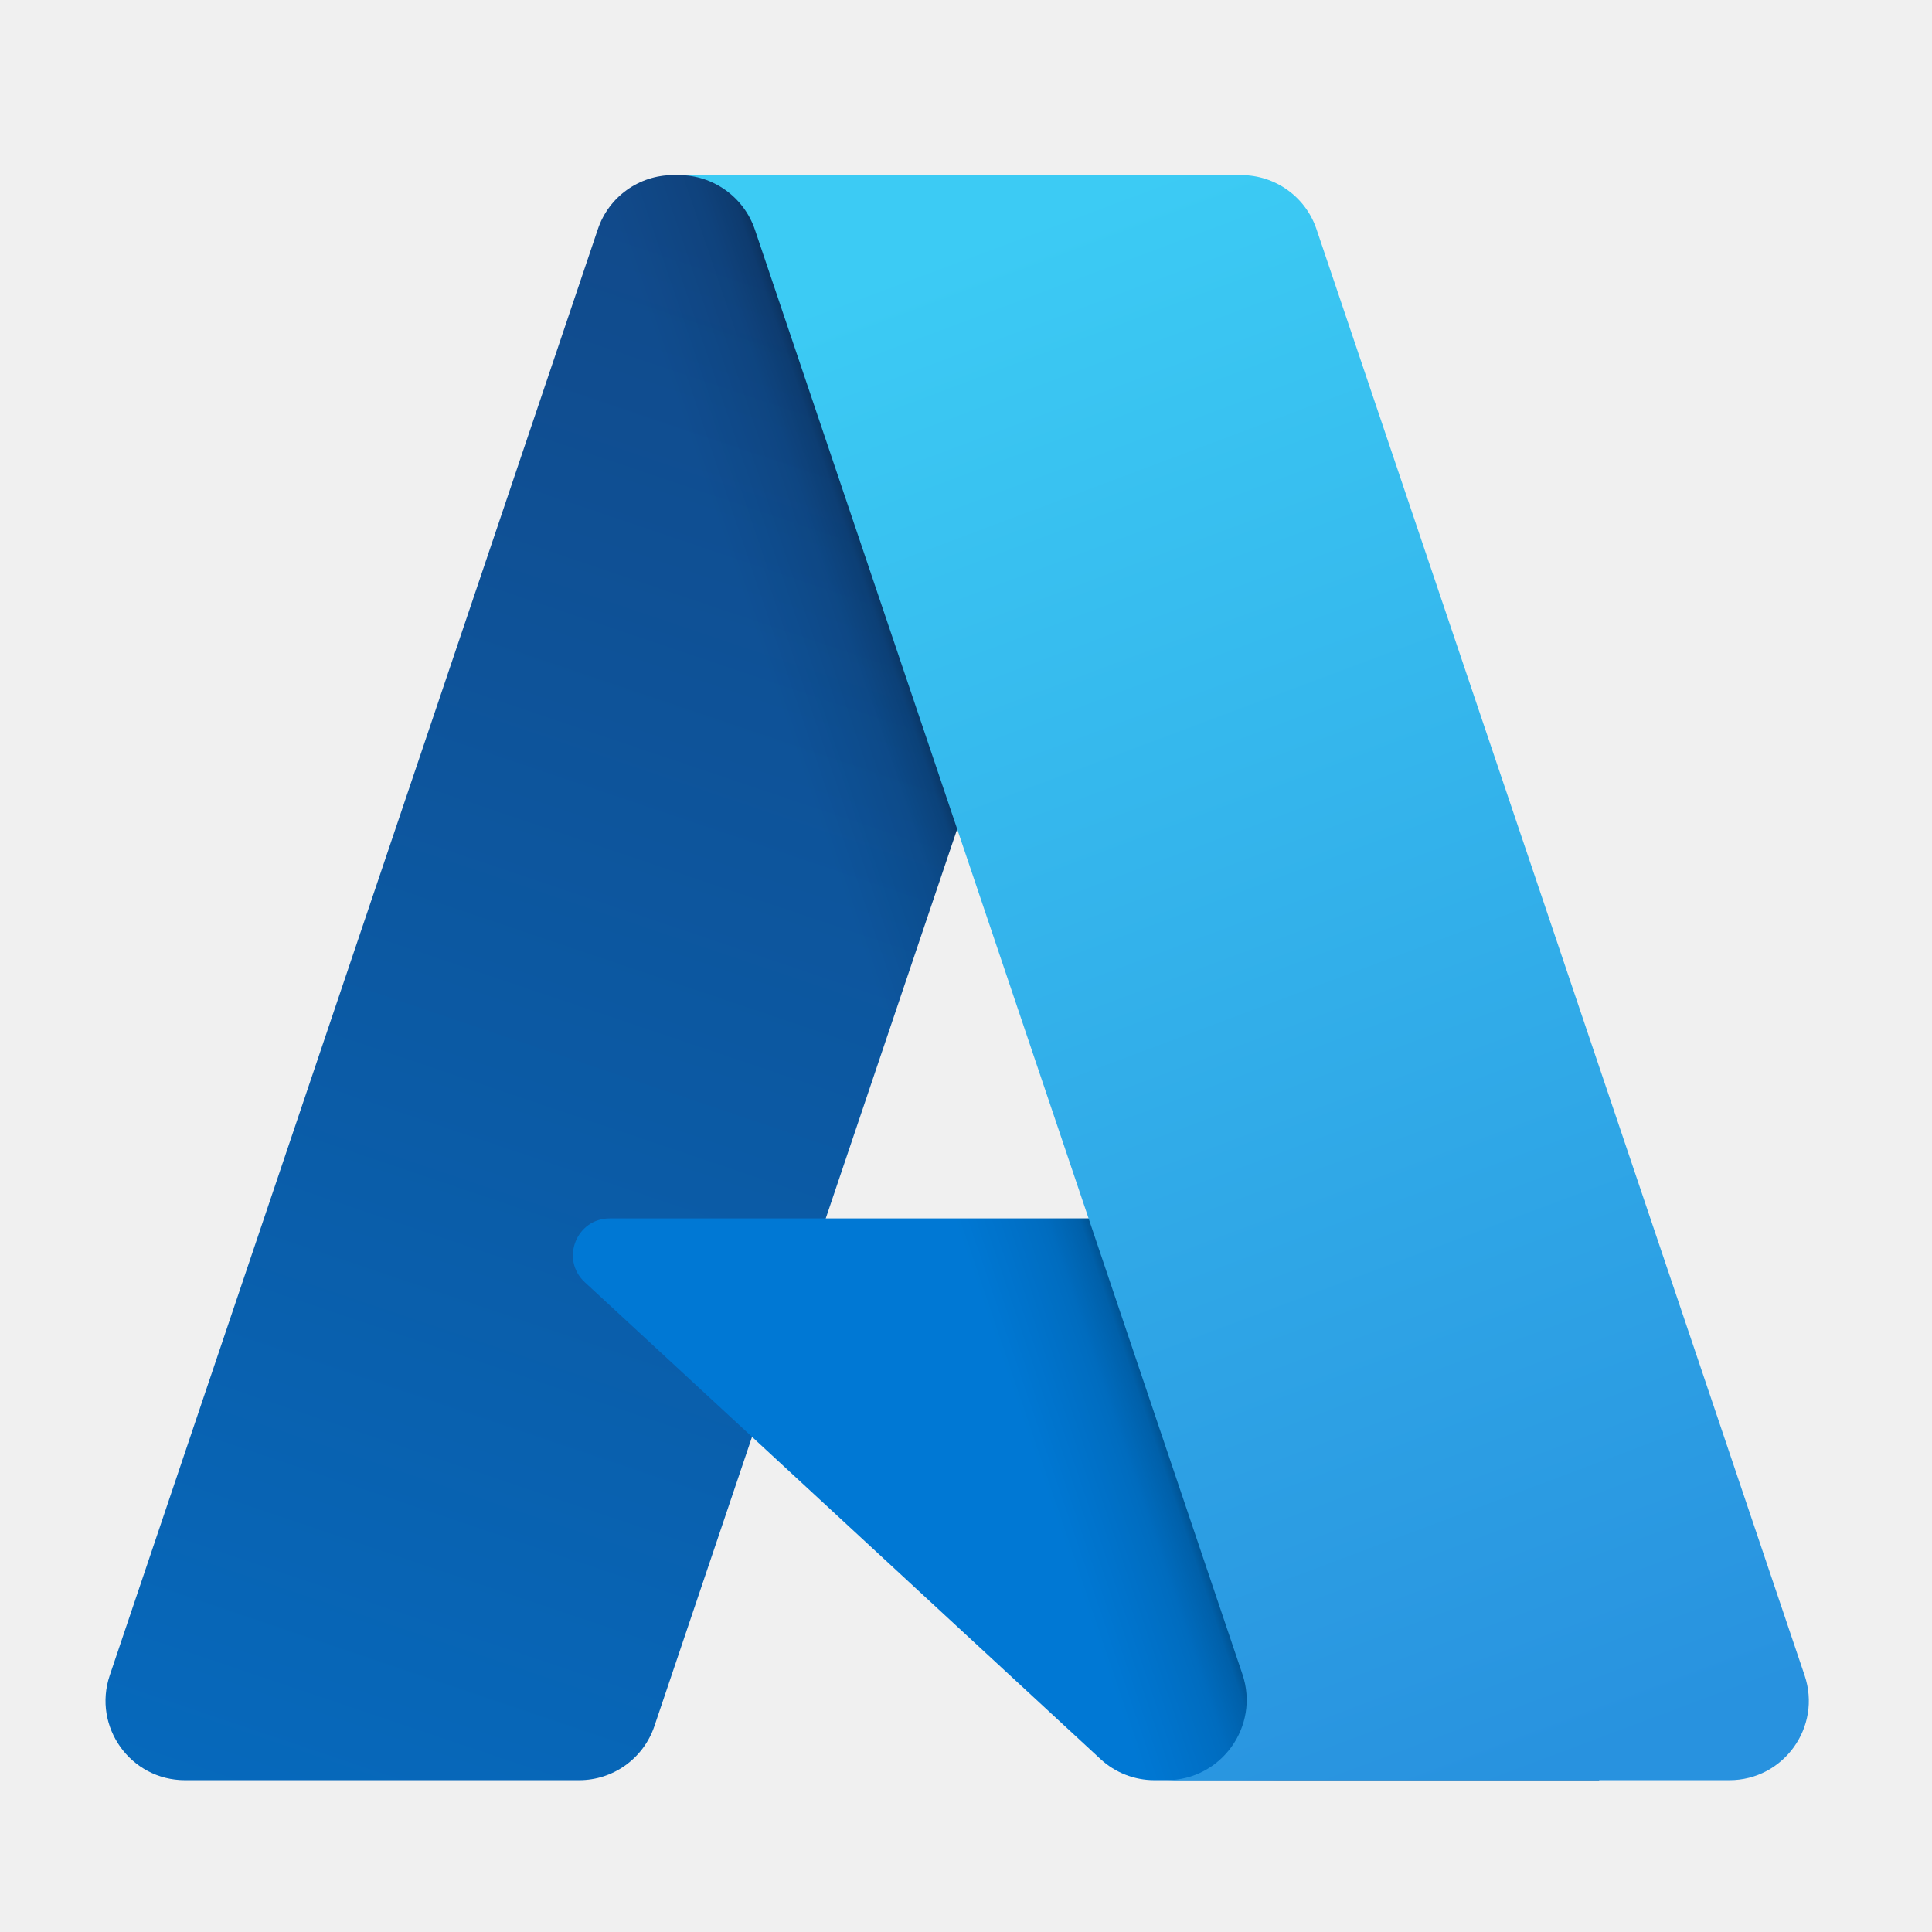
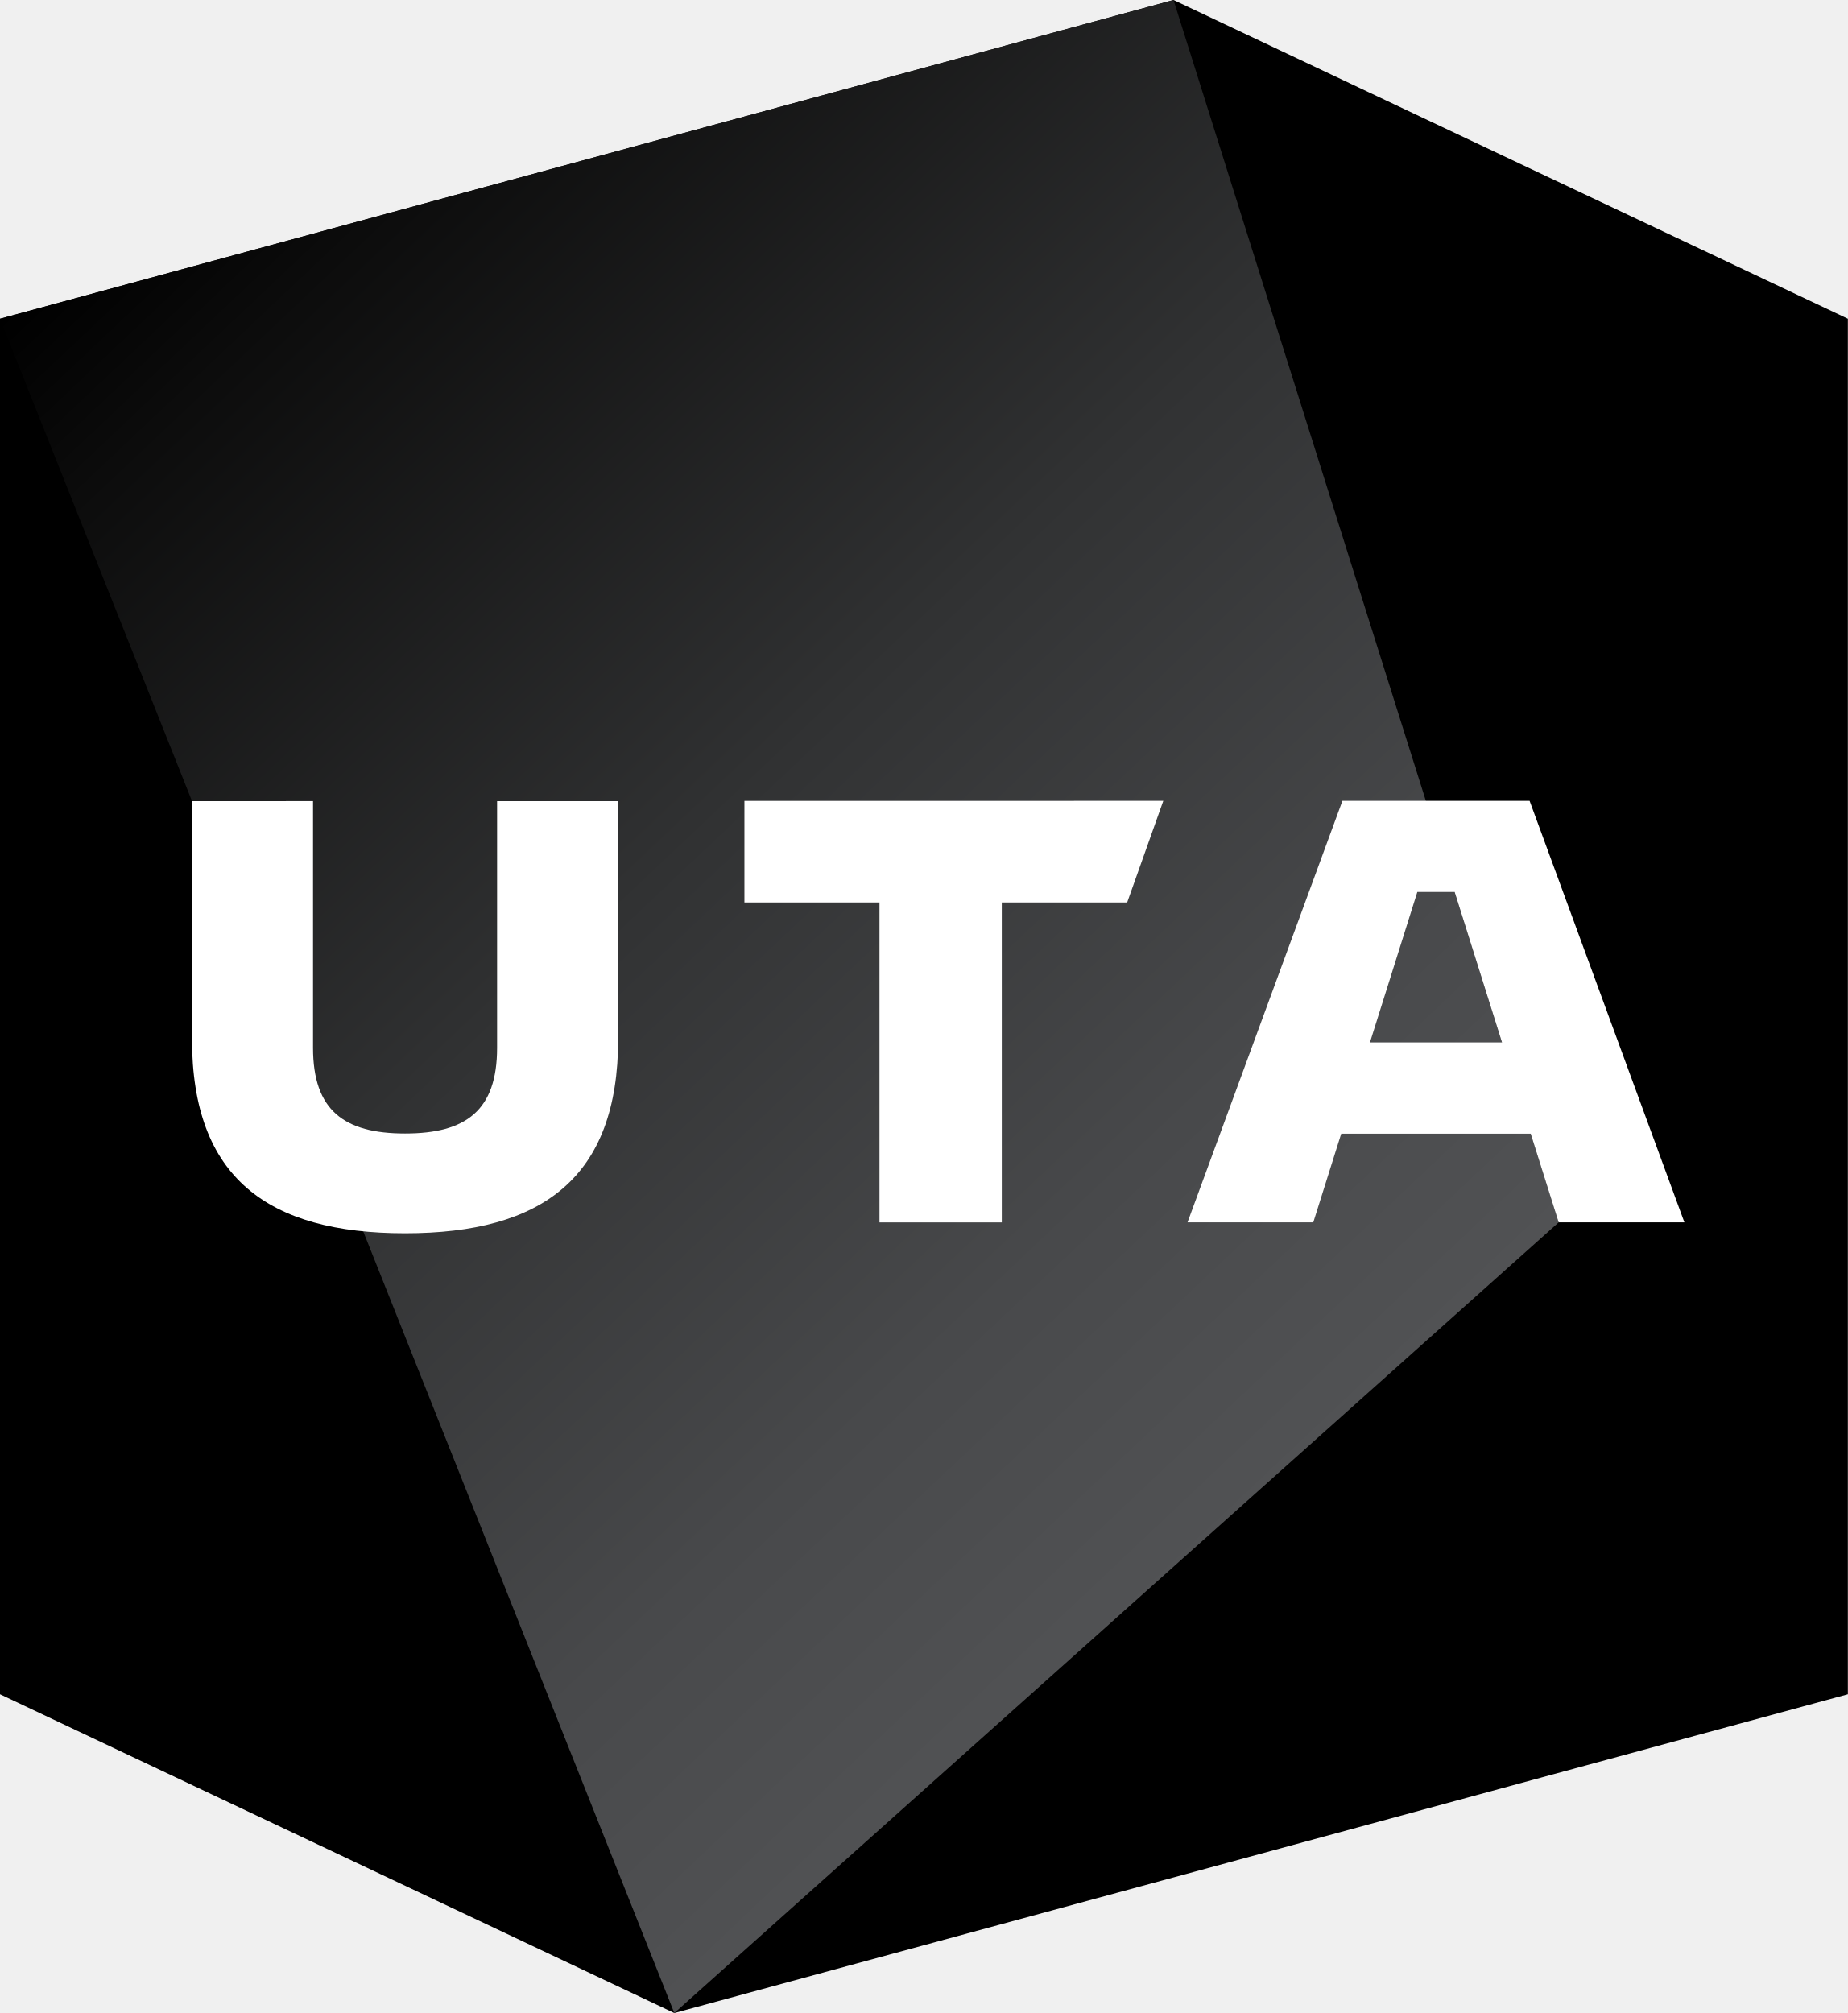
- <svg xmlns="http://www.w3.org/2000/svg" width="100%" height="100%" viewBox="0 0 65 65" fill="none">
-   <path d="M20.115 7.708C20.481 6.622 21.499 5.892 22.645 5.892H39.628L22.016 58.075C21.649 59.161 20.632 59.892 19.486 59.892H6.222C4.395 59.892 3.108 58.098 3.692 56.368L20.115 7.708Z" fill="url(#paint0_linear_2532_530598)" />
-   <path d="M47.224 40.992H20.514C19.388 40.992 18.847 42.374 19.674 43.138L37.025 59.182C37.519 59.639 38.166 59.892 38.838 59.892H53.803L47.224 40.992Z" fill="#0078D4" />
-   <path d="M22.645 5.892C21.499 5.892 20.481 6.622 20.115 7.708L3.692 56.368C3.108 58.098 4.395 59.892 6.222 59.892H19.486C20.631 59.892 21.649 59.161 22.016 58.075L25.283 48.394L36.834 59.174C37.328 59.635 37.979 59.892 38.655 59.892H53.803L47.224 40.992H27.781L39.628 5.892H22.645Z" fill="url(#paint1_linear_2532_530598)" />
-   <path d="M44.291 7.708C43.925 6.622 42.907 5.892 41.761 5.892H22.753H22.84C23.998 5.892 25.027 6.631 25.398 7.728L41.8 56.328C42.391 58.078 41.089 59.892 39.242 59.892H38.953H58.184C60.01 59.892 61.298 58.098 60.714 56.368L44.291 7.708Z" fill="url(#paint2_linear_2532_530598)" />
-   <defs>
-     <linearGradient id="paint0_linear_2532_530598" x1="22.551" y1="7.761" x2="4.939" y2="59.79" gradientUnits="userSpaceOnUse">
-       <stop stop-color="#114A8B" />
-       <stop offset="1" stop-color="#0669BC" />
-     </linearGradient>
-     <linearGradient id="paint1_linear_2532_530598" x1="36.622" y1="40.997" x2="32.551" y2="42.374" gradientUnits="userSpaceOnUse">
-       <stop stop-opacity="0.3" />
-       <stop offset="0.071" stop-opacity="0.2" />
-       <stop offset="0.321" stop-opacity="0.1" />
-       <stop offset="0.623" stop-opacity="0.05" />
-       <stop offset="1" stop-opacity="0" />
-     </linearGradient>
-     <linearGradient id="paint2_linear_2532_530598" x1="33.716" y1="7.761" x2="53.049" y2="59.267" gradientUnits="userSpaceOnUse">
-       <stop stop-color="#3CCBF4" />
-       <stop offset="1" stop-color="#2892DF" />
+ <svg xmlns="http://www.w3.org/2000/svg" width="79.904mm" height="87.048mm" viewBox="0 0 79.904 87.048" version="1.1" id="svg8">
+   <defs id="defs2">
+     <linearGradient gradientUnits="userSpaceOnUse" y2="5.112" x2="4.791" y1="43.007" x1="40.129" id="paint0_linear">
+       <stop id="stop821" stop-color="#515254" />
+       <stop id="stop823" stop-color="#48494B" offset="0.192" />
+       <stop id="stop825" stop-color="#313233" offset="0.503" />
+       <stop id="stop827" stop-color="#0C0C0C" offset="0.893" />
+       <stop id="stop829" offset="1" />
    </linearGradient>
  </defs>
+   <g id="layer1" transform="translate(-88.70847,-72.41306)">
+     <g style="fill:none" id="g849" transform="matrix(1.431153,0,0,1.450799,88.58828,72.41306)">
+       <path id="path815" d="M 0.084,9.5 35.541,0 55.916,9.5 v 41 L 20.458,60 0.084,50.5 Z" style="fill:#000000" />
+       <path id="path817" d="M 35.541,0 47.178,36.434 20.458,60 0.084,9.5 Z" style="fill:url(#paint0_linear)" />
+       <path id="path819" d="M 40.644,23.871 H 46.3 l 4.677,12.563 h -3.8 l -0.844,-2.643 h -5.725 l -0.844,2.643 h -3.8 z m 0.832,7.2 h 3.99 l -1.432,-4.486 h -1.126 z m -6.244,-7.2 -1.092,3.029 h -3.788 v 9.536 h -3.695 v -9.536 h -4.081 v -3.028 z m -25.69,0.008 v 7.354 c 0,1.858 0.933,2.552 2.781,2.552 1.848,0 2.78,-0.693 2.78,-2.552 v -7.353 h 3.658 v 7.091 c 0,4.134 -2.292,5.788 -6.438,5.788 -4.146,0 -6.438,-1.654 -6.438,-5.788 v -7.091 z" style="fill:#ffffff" />
+     </g>
+   </g>
</svg>
